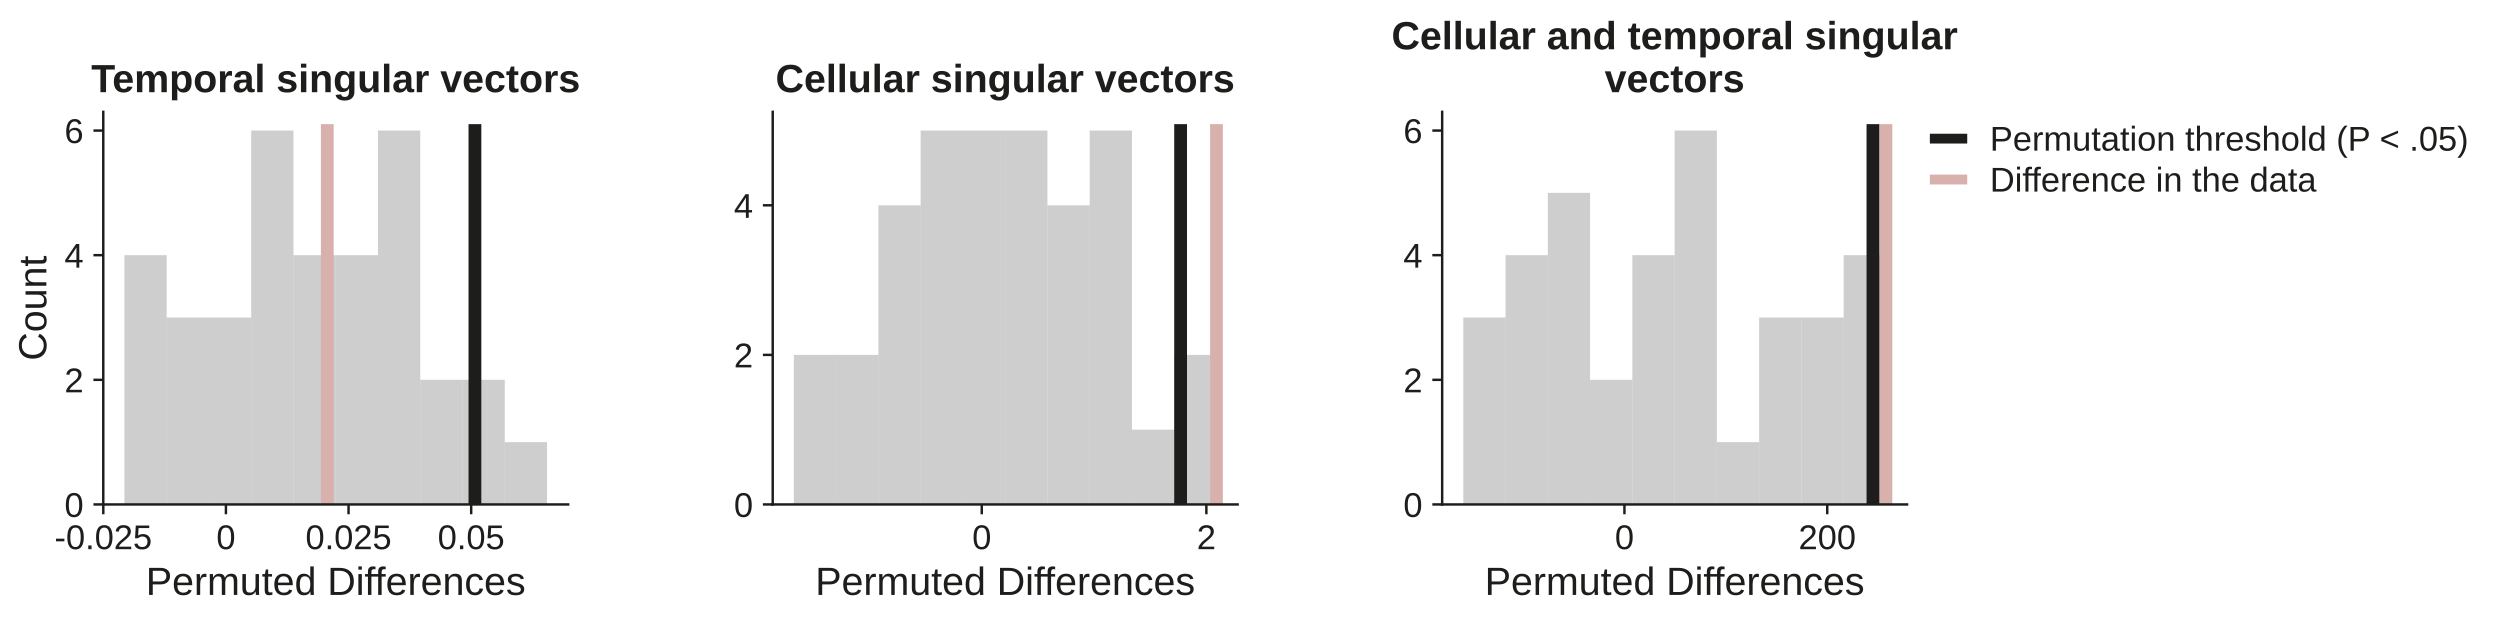
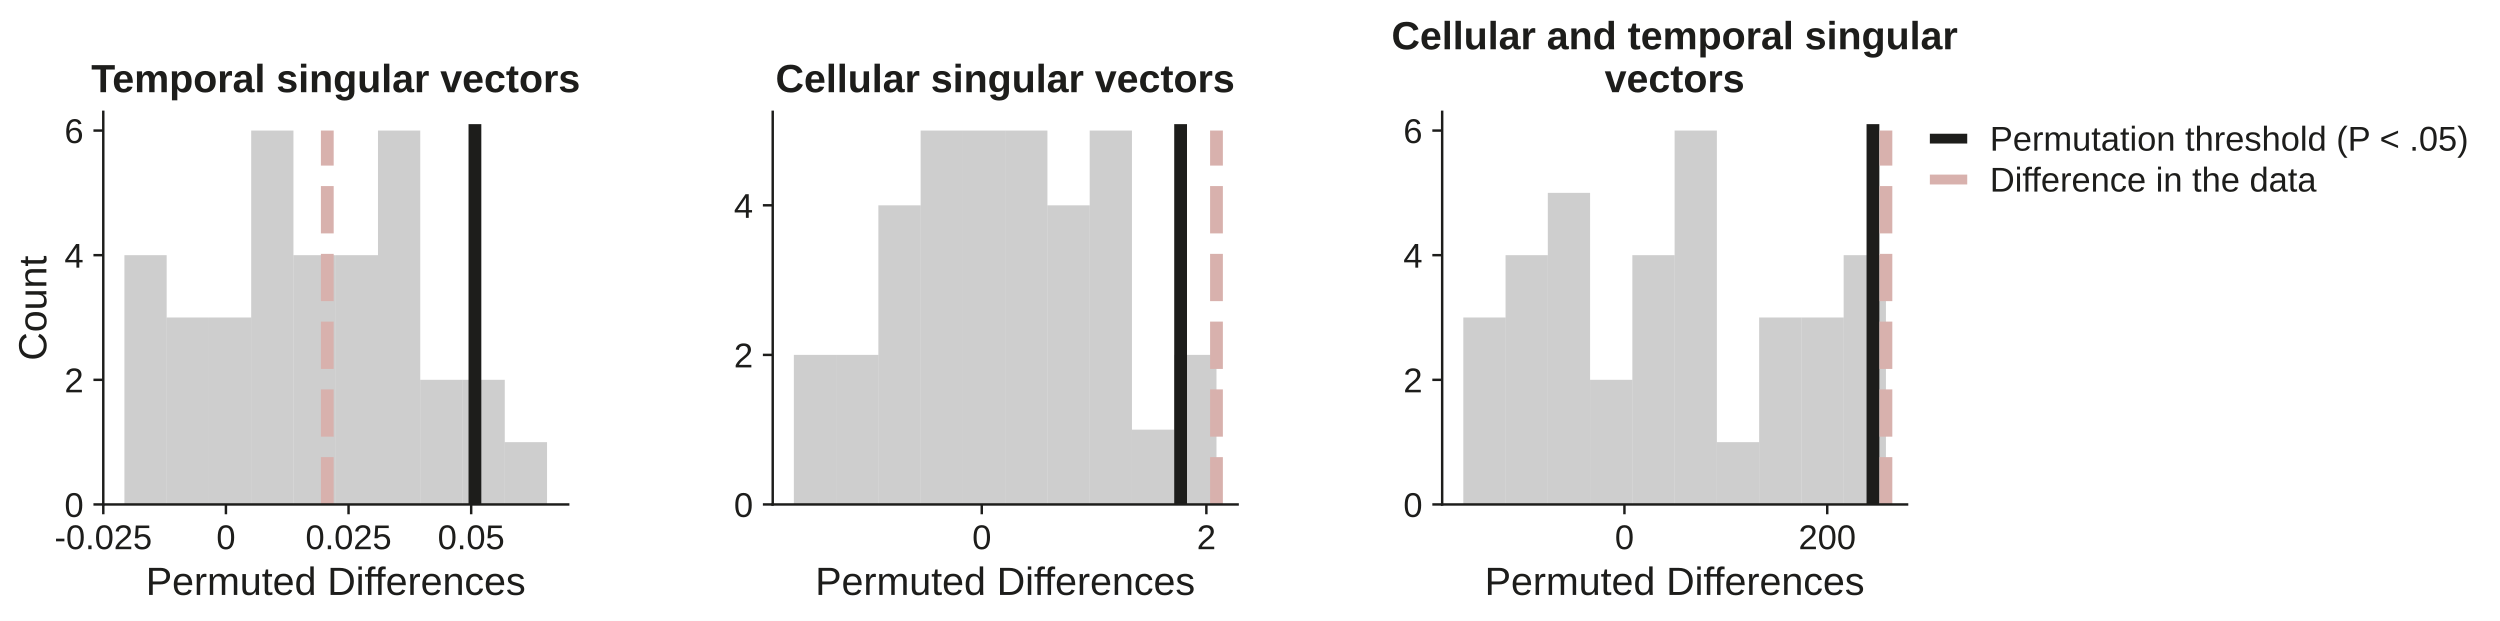
<svg xmlns="http://www.w3.org/2000/svg" xmlns:xlink="http://www.w3.org/1999/xlink" width="508.354pt" height="126.253pt" viewBox="0 0 508.354 126.253" version="1.1">
  <defs>
    <style type="text/css">*{stroke-linejoin: round; stroke-linecap: butt}</style>
  </defs>
  <g id="figure_1">
    <g id="patch_1">
      <path d="M 0 126.253  L 508.354 126.253  L 508.354 0  L 0 0  z " style="fill: #ffffff" />
    </g>
    <g id="axes_1">
      <g id="patch_2">
        <path d="M 21 102.576  L 115.532 102.576  L 115.532 22.742  L 21 22.742  z " style="fill: #ffffff" />
      </g>
      <g id="patch_3">
-         <path d="M 25.297 102.576  L 33.891 102.576  L 33.891 51.888  L 25.297 51.888  z " clip-path="url(#p51a0205d6b)" style="fill: #9d9d9d; opacity: 0.5" />
+         <path d="M 25.297 102.576  L 33.891 102.576  L 33.891 51.888  L 25.297 51.888  z " clip-path="url(#p062c89147e)" style="fill: #9d9d9d; opacity: 0.5" />
      </g>
      <g id="patch_4">
-         <path d="M 33.891 102.576  L 42.485 102.576  L 42.485 64.56  L 33.891 64.56  z " clip-path="url(#p51a0205d6b)" style="fill: #9d9d9d; opacity: 0.5" />
+         <path d="M 33.891 102.576  L 42.485 102.576  L 42.485 64.56  L 33.891 64.56  z " clip-path="url(#p062c89147e)" style="fill: #9d9d9d; opacity: 0.5" />
      </g>
      <g id="patch_5">
-         <path d="M 42.485 102.576  L 51.079 102.576  L 51.079 64.56  L 42.485 64.56  z " clip-path="url(#p51a0205d6b)" style="fill: #9d9d9d; opacity: 0.5" />
+         <path d="M 42.485 102.576  L 51.079 102.576  L 51.079 64.56  L 42.485 64.56  z " clip-path="url(#p062c89147e)" style="fill: #9d9d9d; opacity: 0.5" />
      </g>
      <g id="patch_6">
-         <path d="M 51.079 102.576  L 59.673 102.576  L 59.673 26.544  L 51.079 26.544  z " clip-path="url(#p51a0205d6b)" style="fill: #9d9d9d; opacity: 0.5" />
+         <path d="M 51.079 102.576  L 59.673 102.576  L 59.673 26.544  L 51.079 26.544  z " clip-path="url(#p062c89147e)" style="fill: #9d9d9d; opacity: 0.5" />
      </g>
      <g id="patch_7">
-         <path d="M 59.673 102.576  L 68.266 102.576  L 68.266 51.888  L 59.673 51.888  z " clip-path="url(#p51a0205d6b)" style="fill: #9d9d9d; opacity: 0.5" />
+         <path d="M 59.673 102.576  L 68.266 102.576  L 68.266 51.888  L 59.673 51.888  z " clip-path="url(#p062c89147e)" style="fill: #9d9d9d; opacity: 0.5" />
      </g>
      <g id="patch_8">
-         <path d="M 68.266 102.576  L 76.86 102.576  L 76.86 51.888  L 68.266 51.888  z " clip-path="url(#p51a0205d6b)" style="fill: #9d9d9d; opacity: 0.5" />
+         <path d="M 68.266 102.576  L 76.86 102.576  L 76.86 51.888  L 68.266 51.888  z " clip-path="url(#p062c89147e)" style="fill: #9d9d9d; opacity: 0.5" />
      </g>
      <g id="patch_9">
-         <path d="M 76.86 102.576  L 85.454 102.576  L 85.454 26.544  L 76.86 26.544  z " clip-path="url(#p51a0205d6b)" style="fill: #9d9d9d; opacity: 0.5" />
+         <path d="M 76.86 102.576  L 85.454 102.576  L 85.454 26.544  L 76.86 26.544  z " clip-path="url(#p062c89147e)" style="fill: #9d9d9d; opacity: 0.5" />
      </g>
      <g id="patch_10">
-         <path d="M 85.454 102.576  L 94.048 102.576  L 94.048 77.232  L 85.454 77.232  z " clip-path="url(#p51a0205d6b)" style="fill: #9d9d9d; opacity: 0.5" />
+         <path d="M 85.454 102.576  L 94.048 102.576  L 94.048 77.232  L 85.454 77.232  z " clip-path="url(#p062c89147e)" style="fill: #9d9d9d; opacity: 0.5" />
      </g>
      <g id="patch_11">
-         <path d="M 94.048 102.576  L 102.642 102.576  L 102.642 77.232  L 94.048 77.232  z " clip-path="url(#p51a0205d6b)" style="fill: #9d9d9d; opacity: 0.5" />
+         <path d="M 94.048 102.576  L 102.642 102.576  L 102.642 77.232  L 94.048 77.232  z " clip-path="url(#p062c89147e)" style="fill: #9d9d9d; opacity: 0.5" />
      </g>
      <g id="patch_12">
-         <path d="M 102.642 102.576  L 111.235 102.576  L 111.235 89.904  L 102.642 89.904  z " clip-path="url(#p51a0205d6b)" style="fill: #9d9d9d; opacity: 0.5" />
+         <path d="M 102.642 102.576  L 111.235 102.576  L 111.235 89.904  L 102.642 89.904  z " clip-path="url(#p062c89147e)" style="fill: #9d9d9d; opacity: 0.5" />
      </g>
      <g id="matplotlib.axis_1">
        <g id="xtick_1">
          <g id="line2d_1">
            <defs>
-               <path id="m3e458086d9" d="M 0 0  L 0 2  " style="stroke: #1d1d1b; stroke-width: 0.5" />
+               <path id="m61220466b7" d="M 0 0  L 0 2  " style="stroke: #1d1d1b; stroke-width: 0.5" />
            </defs>
            <g>
-               <use xlink:href="#m3e458086d9" x="21.003" y="102.576" style="fill: #1d1d1b; stroke: #1d1d1b; stroke-width: 0.5" />
+               <use xlink:href="#m61220466b7" x="21.003" y="102.576" style="fill: #1d1d1b; stroke: #1d1d1b; stroke-width: 0.5" />
            </g>
          </g>
          <g id="text_1">
            <text style="font-size: 7px; font-family: 'Arial', 'Liberation Sans'; text-anchor: middle; fill: #1d1d1b" x="21.003" y="111.672" transform="rotate(-0 21.00301 111.6721)">-0.025</text>
          </g>
        </g>
        <g id="xtick_2">
          <g id="line2d_2">
            <g>
-               <use xlink:href="#m3e458086d9" x="45.939" y="102.576" style="fill: #1d1d1b; stroke: #1d1d1b; stroke-width: 0.5" />
+               <use xlink:href="#m61220466b7" x="45.939" y="102.576" style="fill: #1d1d1b; stroke: #1d1d1b; stroke-width: 0.5" />
            </g>
          </g>
          <g id="text_2">
            <text style="font-size: 7px; font-family: 'Arial', 'Liberation Sans'; text-anchor: middle; fill: #1d1d1b" x="45.939" y="111.672" transform="rotate(-0 45.93854 111.6721)">0</text>
          </g>
        </g>
        <g id="xtick_3">
          <g id="line2d_3">
            <g>
-               <use xlink:href="#m3e458086d9" x="70.874" y="102.576" style="fill: #1d1d1b; stroke: #1d1d1b; stroke-width: 0.5" />
+               <use xlink:href="#m61220466b7" x="70.874" y="102.576" style="fill: #1d1d1b; stroke: #1d1d1b; stroke-width: 0.5" />
            </g>
          </g>
          <g id="text_3">
            <text style="font-size: 7px; font-family: 'Arial', 'Liberation Sans'; text-anchor: middle; fill: #1d1d1b" x="70.874" y="111.672" transform="rotate(-0 70.87408 111.6721)">0.025</text>
          </g>
        </g>
        <g id="xtick_4">
          <g id="line2d_4">
            <g>
-               <use xlink:href="#m3e458086d9" x="95.81" y="102.576" style="fill: #1d1d1b; stroke: #1d1d1b; stroke-width: 0.5" />
+               <use xlink:href="#m61220466b7" x="95.81" y="102.576" style="fill: #1d1d1b; stroke: #1d1d1b; stroke-width: 0.5" />
            </g>
          </g>
          <g id="text_4">
            <text style="font-size: 7px; font-family: 'Arial', 'Liberation Sans'; text-anchor: middle; fill: #1d1d1b" x="95.81" y="111.672" transform="rotate(-0 95.80961 111.6721)">0.05</text>
          </g>
        </g>
        <g id="text_5">
          <text style="font-size: 8px; font-family: 'Arial', 'Liberation Sans'; text-anchor: middle; fill: #1d1d1b" x="68.266" y="120.969" transform="rotate(-0 68.26635 120.9694)">Permuted Differences</text>
        </g>
      </g>
      <g id="matplotlib.axis_2">
        <g id="ytick_1">
          <g id="line2d_5">
            <defs>
-               <path id="m35d7f14d6b" d="M 0 0  L -2 0  " style="stroke: #1d1d1b; stroke-width: 0.5" />
+               <path id="m86e16211b9" d="M 0 0  L -2 0  " style="stroke: #1d1d1b; stroke-width: 0.5" />
            </defs>
            <g>
-               <use xlink:href="#m35d7f14d6b" x="21" y="102.576" style="fill: #1d1d1b; stroke: #1d1d1b; stroke-width: 0.5" />
+               <use xlink:href="#m86e16211b9" x="21" y="102.576" style="fill: #1d1d1b; stroke: #1d1d1b; stroke-width: 0.5" />
            </g>
          </g>
          <g id="text_6">
            <text style="font-size: 7px; font-family: 'Arial', 'Liberation Sans'; text-anchor: end; fill: #1d1d1b" x="17" y="105.124" transform="rotate(-0 17.00047 105.124)">0</text>
          </g>
        </g>
        <g id="ytick_2">
          <g id="line2d_6">
            <g>
-               <use xlink:href="#m35d7f14d6b" x="21" y="77.232" style="fill: #1d1d1b; stroke: #1d1d1b; stroke-width: 0.5" />
+               <use xlink:href="#m86e16211b9" x="21" y="77.232" style="fill: #1d1d1b; stroke: #1d1d1b; stroke-width: 0.5" />
            </g>
          </g>
          <g id="text_7">
            <text style="font-size: 7px; font-family: 'Arial', 'Liberation Sans'; text-anchor: end; fill: #1d1d1b" x="17" y="79.78" transform="rotate(-0 17.00047 79.77996)">2</text>
          </g>
        </g>
        <g id="ytick_3">
          <g id="line2d_7">
            <g>
-               <use xlink:href="#m35d7f14d6b" x="21" y="51.888" style="fill: #1d1d1b; stroke: #1d1d1b; stroke-width: 0.5" />
+               <use xlink:href="#m86e16211b9" x="21" y="51.888" style="fill: #1d1d1b; stroke: #1d1d1b; stroke-width: 0.5" />
            </g>
          </g>
          <g id="text_8">
            <text style="font-size: 7px; font-family: 'Arial', 'Liberation Sans'; text-anchor: end; fill: #1d1d1b" x="17" y="54.436" transform="rotate(-0 17.00047 54.43596)">4</text>
          </g>
        </g>
        <g id="ytick_4">
          <g id="line2d_8">
            <g>
-               <use xlink:href="#m35d7f14d6b" x="21" y="26.544" style="fill: #1d1d1b; stroke: #1d1d1b; stroke-width: 0.5" />
+               <use xlink:href="#m86e16211b9" x="21" y="26.544" style="fill: #1d1d1b; stroke: #1d1d1b; stroke-width: 0.5" />
            </g>
          </g>
          <g id="text_9">
            <text style="font-size: 7px; font-family: 'Arial', 'Liberation Sans'; text-anchor: end; fill: #1d1d1b" x="17" y="29.092" transform="rotate(-0 17.00047 29.09196)">6</text>
          </g>
        </g>
        <g id="text_10">
          <text style="font-size: 8px; font-family: 'Arial', 'Liberation Sans'; text-anchor: middle; fill: #1d1d1b" x="9.424" y="62.659" transform="rotate(-90 9.424219 62.65907)">Count</text>
        </g>
      </g>
      <g id="line2d_9">
-         <path d="M 66.552 102.576  L 66.552 26.544  " clip-path="url(#p51a0205d6b)" style="fill: none; stroke: #d8b1ad; stroke-width: 2.6; stroke-linecap: square" />
+         <path d="M 96.572 102.576  L 96.572 26.544  " clip-path="url(#p062c89147e)" style="fill: none; stroke: #1d1d1b; stroke-width: 2.6; stroke-linecap: square" />
      </g>
      <g id="line2d_10">
-         <path d="M 96.572 102.576  L 96.572 26.544  " clip-path="url(#p51a0205d6b)" style="fill: none; stroke: #1d1d1b; stroke-width: 2.6; stroke-linecap: square" />
+         <path d="M 66.552 102.576  L 66.552 26.544  " clip-path="url(#p062c89147e)" style="fill: none; stroke-dasharray: 9.62,4.16; stroke-dashoffset: 0; stroke: #d8b1ad; stroke-width: 2.6" />
      </g>
      <g id="patch_13">
        <path d="M 21 102.576  L 21 22.742  " style="fill: none; stroke: #1d1d1b; stroke-width: 0.5; stroke-linejoin: miter; stroke-linecap: square" />
      </g>
      <g id="patch_14">
        <path d="M 21 102.576  L 115.532 102.576  " style="fill: none; stroke: #1d1d1b; stroke-width: 0.5; stroke-linejoin: miter; stroke-linecap: square" />
      </g>
      <g id="text_11">
        <text style="font-weight: 700; font-size: 8px; font-family: 'Arial', 'Liberation Sans'; text-anchor: middle; fill: #1d1d1b" x="68.266" y="18.742" transform="rotate(-0 68.26635 18.74227)">Temporal singular vectors</text>
      </g>
    </g>
    <g id="axes_2">
      <g id="patch_15">
        <path d="M 157.126 102.576  L 251.658 102.576  L 251.658 22.742  L 157.126 22.742  z " style="fill: #ffffff" />
      </g>
      <g id="patch_16">
-         <path d="M 161.423 102.576  L 170.017 102.576  L 170.017 72.163  L 161.423 72.163  z " clip-path="url(#p1f85c856ab)" style="fill: #9d9d9d; opacity: 0.5" />
+         <path d="M 161.423 102.576  L 170.017 102.576  L 170.017 72.163  L 161.423 72.163  z " clip-path="url(#p4fd87a40b8)" style="fill: #9d9d9d; opacity: 0.5" />
      </g>
      <g id="patch_17">
-         <path d="M 170.017 102.576  L 178.611 102.576  L 178.611 72.163  L 170.017 72.163  z " clip-path="url(#p1f85c856ab)" style="fill: #9d9d9d; opacity: 0.5" />
+         <path d="M 170.017 102.576  L 178.611 102.576  L 178.611 72.163  L 170.017 72.163  z " clip-path="url(#p4fd87a40b8)" style="fill: #9d9d9d; opacity: 0.5" />
      </g>
      <g id="patch_18">
-         <path d="M 178.611 102.576  L 187.204 102.576  L 187.204 41.75  L 178.611 41.75  z " clip-path="url(#p1f85c856ab)" style="fill: #9d9d9d; opacity: 0.5" />
+         <path d="M 178.611 102.576  L 187.204 102.576  L 187.204 41.75  L 178.611 41.75  z " clip-path="url(#p4fd87a40b8)" style="fill: #9d9d9d; opacity: 0.5" />
      </g>
      <g id="patch_19">
-         <path d="M 187.204 102.576  L 195.798 102.576  L 195.798 26.544  L 187.204 26.544  z " clip-path="url(#p1f85c856ab)" style="fill: #9d9d9d; opacity: 0.5" />
+         <path d="M 187.204 102.576  L 195.798 102.576  L 195.798 26.544  L 187.204 26.544  z " clip-path="url(#p4fd87a40b8)" style="fill: #9d9d9d; opacity: 0.5" />
      </g>
      <g id="patch_20">
-         <path d="M 195.798 102.576  L 204.392 102.576  L 204.392 26.544  L 195.798 26.544  z " clip-path="url(#p1f85c856ab)" style="fill: #9d9d9d; opacity: 0.5" />
+         <path d="M 195.798 102.576  L 204.392 102.576  L 204.392 26.544  L 195.798 26.544  z " clip-path="url(#p4fd87a40b8)" style="fill: #9d9d9d; opacity: 0.5" />
      </g>
      <g id="patch_21">
-         <path d="M 204.392 102.576  L 212.986 102.576  L 212.986 26.544  L 204.392 26.544  z " clip-path="url(#p1f85c856ab)" style="fill: #9d9d9d; opacity: 0.5" />
+         <path d="M 204.392 102.576  L 212.986 102.576  L 212.986 26.544  L 204.392 26.544  z " clip-path="url(#p4fd87a40b8)" style="fill: #9d9d9d; opacity: 0.5" />
      </g>
      <g id="patch_22">
-         <path d="M 212.986 102.576  L 221.58 102.576  L 221.58 41.75  L 212.986 41.75  z " clip-path="url(#p1f85c856ab)" style="fill: #9d9d9d; opacity: 0.5" />
+         <path d="M 212.986 102.576  L 221.58 102.576  L 221.58 41.75  L 212.986 41.75  z " clip-path="url(#p4fd87a40b8)" style="fill: #9d9d9d; opacity: 0.5" />
      </g>
      <g id="patch_23">
-         <path d="M 221.58 102.576  L 230.173 102.576  L 230.173 26.544  L 221.58 26.544  z " clip-path="url(#p1f85c856ab)" style="fill: #9d9d9d; opacity: 0.5" />
+         <path d="M 221.58 102.576  L 230.173 102.576  L 230.173 26.544  L 221.58 26.544  z " clip-path="url(#p4fd87a40b8)" style="fill: #9d9d9d; opacity: 0.5" />
      </g>
      <g id="patch_24">
-         <path d="M 230.173 102.576  L 238.767 102.576  L 238.767 87.369  L 230.173 87.369  z " clip-path="url(#p1f85c856ab)" style="fill: #9d9d9d; opacity: 0.5" />
+         <path d="M 230.173 102.576  L 238.767 102.576  L 238.767 87.369  L 230.173 87.369  z " clip-path="url(#p4fd87a40b8)" style="fill: #9d9d9d; opacity: 0.5" />
      </g>
      <g id="patch_25">
-         <path d="M 238.767 102.576  L 247.361 102.576  L 247.361 72.163  L 238.767 72.163  z " clip-path="url(#p1f85c856ab)" style="fill: #9d9d9d; opacity: 0.5" />
+         <path d="M 238.767 102.576  L 247.361 102.576  L 247.361 72.163  L 238.767 72.163  z " clip-path="url(#p4fd87a40b8)" style="fill: #9d9d9d; opacity: 0.5" />
      </g>
      <g id="matplotlib.axis_3">
        <g id="xtick_5">
          <g id="line2d_11">
            <g>
-               <use xlink:href="#m3e458086d9" x="199.633" y="102.576" style="fill: #1d1d1b; stroke: #1d1d1b; stroke-width: 0.5" />
+               <use xlink:href="#m61220466b7" x="199.633" y="102.576" style="fill: #1d1d1b; stroke: #1d1d1b; stroke-width: 0.5" />
            </g>
          </g>
          <g id="text_12">
            <text style="font-size: 7px; font-family: 'Arial', 'Liberation Sans'; text-anchor: middle; fill: #1d1d1b" x="199.633" y="111.672" transform="rotate(-0 199.6329 111.6721)">0</text>
          </g>
        </g>
        <g id="xtick_6">
          <g id="line2d_12">
            <g>
-               <use xlink:href="#m3e458086d9" x="245.304" y="102.576" style="fill: #1d1d1b; stroke: #1d1d1b; stroke-width: 0.5" />
+               <use xlink:href="#m61220466b7" x="245.304" y="102.576" style="fill: #1d1d1b; stroke: #1d1d1b; stroke-width: 0.5" />
            </g>
          </g>
          <g id="text_13">
            <text style="font-size: 7px; font-family: 'Arial', 'Liberation Sans'; text-anchor: middle; fill: #1d1d1b" x="245.304" y="111.672" transform="rotate(-0 245.3043 111.6721)">2</text>
          </g>
        </g>
        <g id="text_14">
          <text style="font-size: 8px; font-family: 'Arial', 'Liberation Sans'; text-anchor: middle; fill: #1d1d1b" x="204.392" y="120.969" transform="rotate(-0 204.3921 120.9694)">Permuted Differences</text>
        </g>
      </g>
      <g id="matplotlib.axis_4">
        <g id="ytick_5">
          <g id="line2d_13">
            <g>
-               <use xlink:href="#m35d7f14d6b" x="157.126" y="102.576" style="fill: #1d1d1b; stroke: #1d1d1b; stroke-width: 0.5" />
+               <use xlink:href="#m86e16211b9" x="157.126" y="102.576" style="fill: #1d1d1b; stroke: #1d1d1b; stroke-width: 0.5" />
            </g>
          </g>
          <g id="text_15">
            <text style="font-size: 7px; font-family: 'Arial', 'Liberation Sans'; text-anchor: end; fill: #1d1d1b" x="153.126" y="105.124" transform="rotate(-0 153.1262 105.124)">0</text>
          </g>
        </g>
        <g id="ytick_6">
          <g id="line2d_14">
            <g>
-               <use xlink:href="#m35d7f14d6b" x="157.126" y="72.163" style="fill: #1d1d1b; stroke: #1d1d1b; stroke-width: 0.5" />
+               <use xlink:href="#m86e16211b9" x="157.126" y="72.163" style="fill: #1d1d1b; stroke: #1d1d1b; stroke-width: 0.5" />
            </g>
          </g>
          <g id="text_16">
            <text style="font-size: 7px; font-family: 'Arial', 'Liberation Sans'; text-anchor: end; fill: #1d1d1b" x="153.126" y="74.711" transform="rotate(-0 153.1262 74.71116)">2</text>
          </g>
        </g>
        <g id="ytick_7">
          <g id="line2d_15">
            <g>
-               <use xlink:href="#m35d7f14d6b" x="157.126" y="41.75" style="fill: #1d1d1b; stroke: #1d1d1b; stroke-width: 0.5" />
+               <use xlink:href="#m86e16211b9" x="157.126" y="41.75" style="fill: #1d1d1b; stroke: #1d1d1b; stroke-width: 0.5" />
            </g>
          </g>
          <g id="text_17">
            <text style="font-size: 7px; font-family: 'Arial', 'Liberation Sans'; text-anchor: end; fill: #1d1d1b" x="153.126" y="44.298" transform="rotate(-0 153.1262 44.29836)">4</text>
          </g>
        </g>
      </g>
      <g id="line2d_16">
-         <path d="M 247.361 102.576  L 247.361 26.544  " clip-path="url(#p1f85c856ab)" style="fill: none; stroke: #d8b1ad; stroke-width: 2.6; stroke-linecap: square" />
+         <path d="M 240.067 102.576  L 240.067 26.544  " clip-path="url(#p4fd87a40b8)" style="fill: none; stroke: #1d1d1b; stroke-width: 2.6; stroke-linecap: square" />
      </g>
      <g id="line2d_17">
-         <path d="M 240.067 102.576  L 240.067 26.544  " clip-path="url(#p1f85c856ab)" style="fill: none; stroke: #1d1d1b; stroke-width: 2.6; stroke-linecap: square" />
+         <path d="M 247.361 102.576  L 247.361 26.544  " clip-path="url(#p4fd87a40b8)" style="fill: none; stroke-dasharray: 9.62,4.16; stroke-dashoffset: 0; stroke: #d8b1ad; stroke-width: 2.6" />
      </g>
      <g id="patch_26">
        <path d="M 157.126 102.576  L 157.126 22.742  " style="fill: none; stroke: #1d1d1b; stroke-width: 0.5; stroke-linejoin: miter; stroke-linecap: square" />
      </g>
      <g id="patch_27">
        <path d="M 157.126 102.576  L 251.658 102.576  " style="fill: none; stroke: #1d1d1b; stroke-width: 0.5; stroke-linejoin: miter; stroke-linecap: square" />
      </g>
      <g id="text_18">
        <text style="font-weight: 700; font-size: 8px; font-family: 'Arial', 'Liberation Sans'; text-anchor: middle; fill: #1d1d1b" x="204.392" y="18.742" transform="rotate(-0 204.3921 18.74227)">Cellular singular vectors</text>
      </g>
    </g>
    <g id="axes_3">
      <g id="patch_28">
        <path d="M 293.252 102.576  L 387.784 102.576  L 387.784 22.742  L 293.252 22.742  z " style="fill: #ffffff" />
      </g>
      <g id="patch_29">
-         <path d="M 297.549 102.576  L 306.143 102.576  L 306.143 64.56  L 297.549 64.56  z " clip-path="url(#p31bc487d2c)" style="fill: #9d9d9d; opacity: 0.5" />
+         <path d="M 297.549 102.576  L 306.143 102.576  L 306.143 64.56  L 297.549 64.56  z " clip-path="url(#p16c9dcc1ef)" style="fill: #9d9d9d; opacity: 0.5" />
      </g>
      <g id="patch_30">
-         <path d="M 306.143 102.576  L 314.736 102.576  L 314.736 51.888  L 306.143 51.888  z " clip-path="url(#p31bc487d2c)" style="fill: #9d9d9d; opacity: 0.5" />
+         <path d="M 306.143 102.576  L 314.736 102.576  L 314.736 51.888  L 306.143 51.888  z " clip-path="url(#p16c9dcc1ef)" style="fill: #9d9d9d; opacity: 0.5" />
      </g>
      <g id="patch_31">
-         <path d="M 314.736 102.576  L 323.33 102.576  L 323.33 39.216  L 314.736 39.216  z " clip-path="url(#p31bc487d2c)" style="fill: #9d9d9d; opacity: 0.5" />
+         <path d="M 314.736 102.576  L 323.33 102.576  L 323.33 39.216  L 314.736 39.216  z " clip-path="url(#p16c9dcc1ef)" style="fill: #9d9d9d; opacity: 0.5" />
      </g>
      <g id="patch_32">
-         <path d="M 323.33 102.576  L 331.924 102.576  L 331.924 77.232  L 323.33 77.232  z " clip-path="url(#p31bc487d2c)" style="fill: #9d9d9d; opacity: 0.5" />
+         <path d="M 323.33 102.576  L 331.924 102.576  L 331.924 77.232  L 323.33 77.232  z " clip-path="url(#p16c9dcc1ef)" style="fill: #9d9d9d; opacity: 0.5" />
      </g>
      <g id="patch_33">
-         <path d="M 331.924 102.576  L 340.518 102.576  L 340.518 51.888  L 331.924 51.888  z " clip-path="url(#p31bc487d2c)" style="fill: #9d9d9d; opacity: 0.5" />
+         <path d="M 331.924 102.576  L 340.518 102.576  L 340.518 51.888  L 331.924 51.888  z " clip-path="url(#p16c9dcc1ef)" style="fill: #9d9d9d; opacity: 0.5" />
      </g>
      <g id="patch_34">
-         <path d="M 340.518 102.576  L 349.112 102.576  L 349.112 26.544  L 340.518 26.544  z " clip-path="url(#p31bc487d2c)" style="fill: #9d9d9d; opacity: 0.5" />
+         <path d="M 340.518 102.576  L 349.112 102.576  L 349.112 26.544  L 340.518 26.544  z " clip-path="url(#p16c9dcc1ef)" style="fill: #9d9d9d; opacity: 0.5" />
      </g>
      <g id="patch_35">
-         <path d="M 349.112 102.576  L 357.705 102.576  L 357.705 89.904  L 349.112 89.904  z " clip-path="url(#p31bc487d2c)" style="fill: #9d9d9d; opacity: 0.5" />
+         <path d="M 349.112 102.576  L 357.705 102.576  L 357.705 89.904  L 349.112 89.904  z " clip-path="url(#p16c9dcc1ef)" style="fill: #9d9d9d; opacity: 0.5" />
      </g>
      <g id="patch_36">
-         <path d="M 357.705 102.576  L 366.299 102.576  L 366.299 64.56  L 357.705 64.56  z " clip-path="url(#p31bc487d2c)" style="fill: #9d9d9d; opacity: 0.5" />
+         <path d="M 357.705 102.576  L 366.299 102.576  L 366.299 64.56  L 357.705 64.56  z " clip-path="url(#p16c9dcc1ef)" style="fill: #9d9d9d; opacity: 0.5" />
      </g>
      <g id="patch_37">
-         <path d="M 366.299 102.576  L 374.893 102.576  L 374.893 64.56  L 366.299 64.56  z " clip-path="url(#p31bc487d2c)" style="fill: #9d9d9d; opacity: 0.5" />
+         <path d="M 366.299 102.576  L 374.893 102.576  L 374.893 64.56  L 366.299 64.56  z " clip-path="url(#p16c9dcc1ef)" style="fill: #9d9d9d; opacity: 0.5" />
      </g>
      <g id="patch_38">
-         <path d="M 374.893 102.576  L 383.487 102.576  L 383.487 51.888  L 374.893 51.888  z " clip-path="url(#p31bc487d2c)" style="fill: #9d9d9d; opacity: 0.5" />
+         <path d="M 374.893 102.576  L 383.487 102.576  L 383.487 51.888  L 374.893 51.888  z " clip-path="url(#p16c9dcc1ef)" style="fill: #9d9d9d; opacity: 0.5" />
      </g>
      <g id="matplotlib.axis_5">
        <g id="xtick_7">
          <g id="line2d_18">
            <g>
-               <use xlink:href="#m3e458086d9" x="330.315" y="102.576" style="fill: #1d1d1b; stroke: #1d1d1b; stroke-width: 0.5" />
+               <use xlink:href="#m61220466b7" x="330.315" y="102.576" style="fill: #1d1d1b; stroke: #1d1d1b; stroke-width: 0.5" />
            </g>
          </g>
          <g id="text_19">
            <text style="font-size: 7px; font-family: 'Arial', 'Liberation Sans'; text-anchor: middle; fill: #1d1d1b" x="330.315" y="111.672" transform="rotate(-0 330.315 111.6721)">0</text>
          </g>
        </g>
        <g id="xtick_8">
          <g id="line2d_19">
            <g>
-               <use xlink:href="#m3e458086d9" x="371.553" y="102.576" style="fill: #1d1d1b; stroke: #1d1d1b; stroke-width: 0.5" />
+               <use xlink:href="#m61220466b7" x="371.553" y="102.576" style="fill: #1d1d1b; stroke: #1d1d1b; stroke-width: 0.5" />
            </g>
          </g>
          <g id="text_20">
            <text style="font-size: 7px; font-family: 'Arial', 'Liberation Sans'; text-anchor: middle; fill: #1d1d1b" x="371.553" y="111.672" transform="rotate(-0 371.5533 111.6721)">200</text>
          </g>
        </g>
        <g id="text_21">
          <text style="font-size: 8px; font-family: 'Arial', 'Liberation Sans'; text-anchor: middle; fill: #1d1d1b" x="340.518" y="120.969" transform="rotate(-0 340.5178 120.9694)">Permuted Differences</text>
        </g>
      </g>
      <g id="matplotlib.axis_6">
        <g id="ytick_8">
          <g id="line2d_20">
            <g>
-               <use xlink:href="#m35d7f14d6b" x="293.252" y="102.576" style="fill: #1d1d1b; stroke: #1d1d1b; stroke-width: 0.5" />
+               <use xlink:href="#m86e16211b9" x="293.252" y="102.576" style="fill: #1d1d1b; stroke: #1d1d1b; stroke-width: 0.5" />
            </g>
          </g>
          <g id="text_22">
            <text style="font-size: 7px; font-family: 'Arial', 'Liberation Sans'; text-anchor: end; fill: #1d1d1b" x="289.252" y="105.124" transform="rotate(-0 289.252 105.124)">0</text>
          </g>
        </g>
        <g id="ytick_9">
          <g id="line2d_21">
            <g>
-               <use xlink:href="#m35d7f14d6b" x="293.252" y="77.232" style="fill: #1d1d1b; stroke: #1d1d1b; stroke-width: 0.5" />
+               <use xlink:href="#m86e16211b9" x="293.252" y="77.232" style="fill: #1d1d1b; stroke: #1d1d1b; stroke-width: 0.5" />
            </g>
          </g>
          <g id="text_23">
            <text style="font-size: 7px; font-family: 'Arial', 'Liberation Sans'; text-anchor: end; fill: #1d1d1b" x="289.252" y="79.78" transform="rotate(-0 289.252 79.77996)">2</text>
          </g>
        </g>
        <g id="ytick_10">
          <g id="line2d_22">
            <g>
-               <use xlink:href="#m35d7f14d6b" x="293.252" y="51.888" style="fill: #1d1d1b; stroke: #1d1d1b; stroke-width: 0.5" />
+               <use xlink:href="#m86e16211b9" x="293.252" y="51.888" style="fill: #1d1d1b; stroke: #1d1d1b; stroke-width: 0.5" />
            </g>
          </g>
          <g id="text_24">
            <text style="font-size: 7px; font-family: 'Arial', 'Liberation Sans'; text-anchor: end; fill: #1d1d1b" x="289.252" y="54.436" transform="rotate(-0 289.252 54.43596)">4</text>
          </g>
        </g>
        <g id="ytick_11">
          <g id="line2d_23">
            <g>
-               <use xlink:href="#m35d7f14d6b" x="293.252" y="26.544" style="fill: #1d1d1b; stroke: #1d1d1b; stroke-width: 0.5" />
+               <use xlink:href="#m86e16211b9" x="293.252" y="26.544" style="fill: #1d1d1b; stroke: #1d1d1b; stroke-width: 0.5" />
            </g>
          </g>
          <g id="text_25">
            <text style="font-size: 7px; font-family: 'Arial', 'Liberation Sans'; text-anchor: end; fill: #1d1d1b" x="289.252" y="29.092" transform="rotate(-0 289.252 29.09196)">6</text>
          </g>
        </g>
      </g>
      <g id="line2d_24">
-         <path d="M 383.487 102.576  L 383.487 26.544  " clip-path="url(#p31bc487d2c)" style="fill: none; stroke: #d8b1ad; stroke-width: 2.6; stroke-linecap: square" />
+         <path d="M 380.847 102.576  L 380.847 26.544  " clip-path="url(#p16c9dcc1ef)" style="fill: none; stroke: #1d1d1b; stroke-width: 2.6; stroke-linecap: square" />
      </g>
      <g id="line2d_25">
-         <path d="M 380.847 102.576  L 380.847 26.544  " clip-path="url(#p31bc487d2c)" style="fill: none; stroke: #1d1d1b; stroke-width: 2.6; stroke-linecap: square" />
+         <path d="M 383.487 102.576  L 383.487 26.544  " clip-path="url(#p16c9dcc1ef)" style="fill: none; stroke-dasharray: 9.62,4.16; stroke-dashoffset: 0; stroke: #d8b1ad; stroke-width: 2.6" />
      </g>
      <g id="patch_39">
        <path d="M 293.252 102.576  L 293.252 22.742  " style="fill: none; stroke: #1d1d1b; stroke-width: 0.5; stroke-linejoin: miter; stroke-linecap: square" />
      </g>
      <g id="patch_40">
        <path d="M 293.252 102.576  L 387.784 102.576  " style="fill: none; stroke: #1d1d1b; stroke-width: 0.5; stroke-linejoin: miter; stroke-linecap: square" />
      </g>
      <g id="text_26">
        <text style="font-weight: 700; font-size: 8px; font-family: 'Arial', 'Liberation Sans'; fill: #1d1d1b" transform="translate(282.9528 10.02383)">Cellular and temporal singular</text>
        <text style="font-weight: 700; font-size: 8px; font-family: 'Arial', 'Liberation Sans'; fill: #1d1d1b" transform="translate(326.2885 18.74227)">vectors</text>
      </g>
      <g id="legend_1">
        <g id="line2d_26">
          <path d="M 393.42 28.188  L 396.22 28.188  L 399.02 28.188  " style="fill: none; stroke: #1d1d1b; stroke-width: 2; stroke-linecap: square" />
        </g>
        <g id="text_27">
          <text style="font-size: 7px; font-family: 'Arial', 'Liberation Sans'; text-anchor: start; fill: #1d1d1b" x="404.62" y="30.638" transform="rotate(-0 404.6197 30.63846)">Permutation threshold (P &lt; .05)</text>
        </g>
        <g id="line2d_27">
          <path d="M 393.42 36.508  L 396.22 36.508  L 399.02 36.508  " style="fill: none; stroke: #d8b1ad; stroke-width: 2; stroke-linecap: square" />
        </g>
        <g id="text_28">
          <text style="font-size: 7px; font-family: 'Arial', 'Liberation Sans'; text-anchor: start; fill: #1d1d1b" x="404.62" y="38.958" transform="rotate(-0 404.6197 38.95779)">Difference in the data</text>
        </g>
      </g>
    </g>
  </g>
  <defs>
-     <clipPath id="p51a0205d6b">
+     <clipPath id="p062c89147e">
      <rect x="21" y="22.742" width="94.532" height="79.834" />
    </clipPath>
-     <clipPath id="p1f85c856ab">
+     <clipPath id="p4fd87a40b8">
      <rect x="157.126" y="22.742" width="94.532" height="79.834" />
    </clipPath>
-     <clipPath id="p31bc487d2c">
+     <clipPath id="p16c9dcc1ef">
      <rect x="293.252" y="22.742" width="94.532" height="79.834" />
    </clipPath>
  </defs>
</svg>
